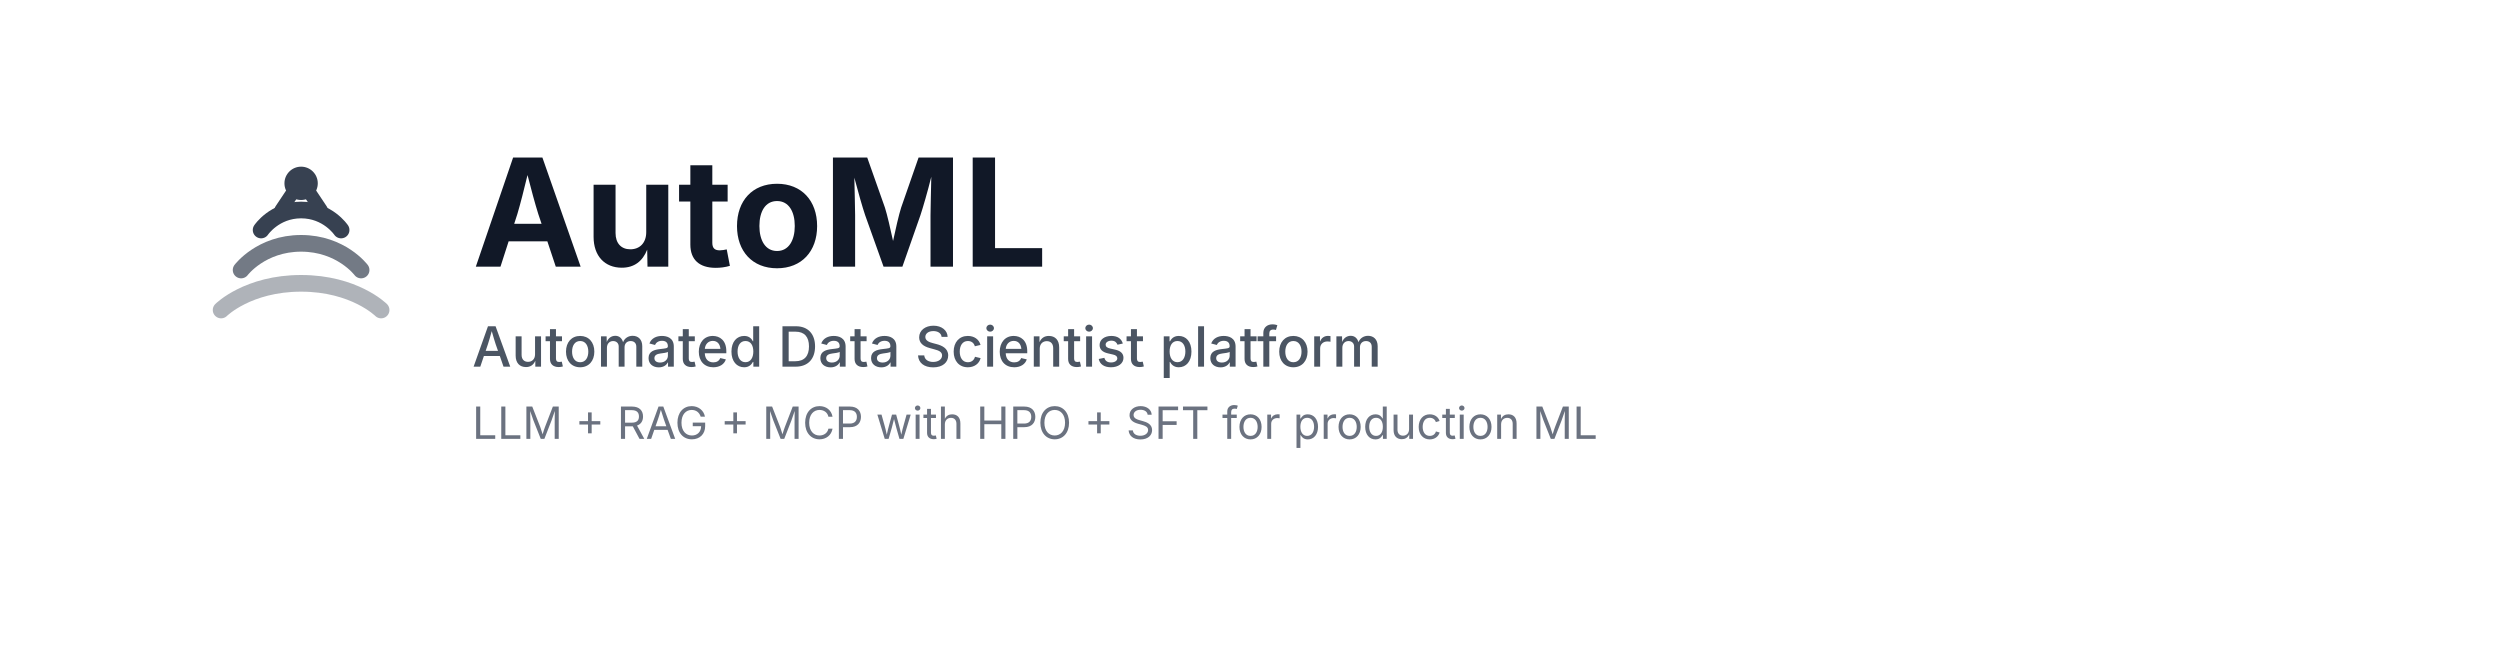
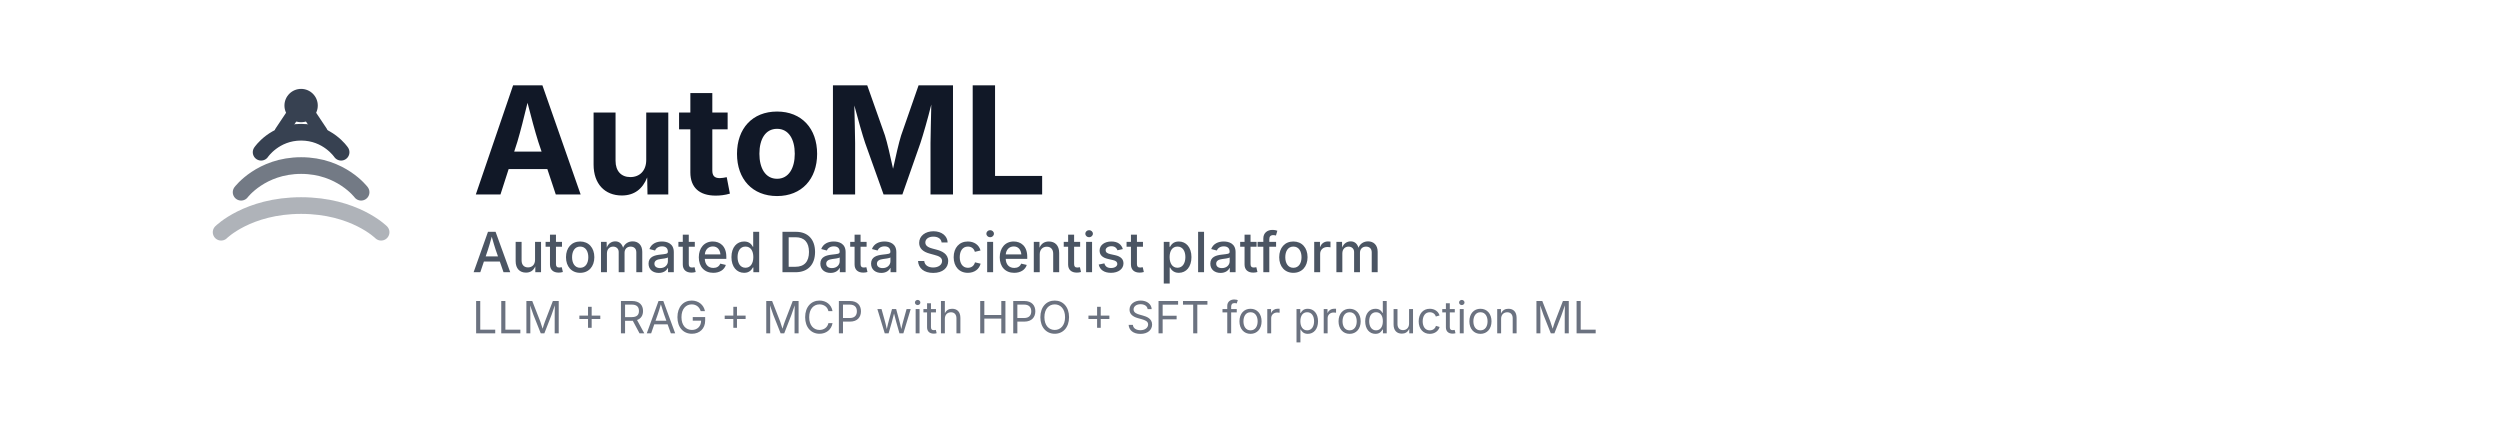
- <svg xmlns="http://www.w3.org/2000/svg" viewBox="0 0 900 240" role="img" aria-label="AutoML">
-   <g transform="translate(70 54) scale(2.4)" fill="none" stroke="#374151">
+ <svg xmlns="http://www.w3.org/2000/svg" viewBox="0 0 900 160" role="img" aria-label="AutoML">
+   <g transform="translate(70 26) scale(2.4)" fill="none" stroke="#374151">
    <path d="M4 24C4 24 8 20 16 20C24 20 28 24 28 24" stroke-width="2.5" stroke-linecap="round" opacity="0.4" />
    <path d="M7 18C7 18 10 14 16 14C22 14 25 18 25 18" stroke-width="2.5" stroke-linecap="round" opacity="0.7" />
    <path d="M10 12C10 12 12 9 16 9C20 9 22 12 22 12" stroke-width="2.5" stroke-linecap="round" />
    <circle cx="16" cy="5" r="2.5" fill="#374151" stroke="none" />
    <path d="M13 9L15 6" stroke-width="2" stroke-linecap="round" />
    <path d="M19 9L17 6" stroke-width="2" stroke-linecap="round" />
  </g>
  <style>
    .title { font: 700 54px "Space Grotesk", "IBM Plex Sans", "Inter", system-ui, -apple-system, "Segoe UI", sans-serif; }
    .tagline { font: 500 20px "Space Grotesk", "IBM Plex Sans", "Inter", system-ui, -apple-system, "Segoe UI", sans-serif; }
    .subline { font: 400 16px "Space Grotesk", "IBM Plex Sans", "Inter", system-ui, -apple-system, "Segoe UI", sans-serif; }
  </style>
-   <text x="170" y="96" class="title" fill="#111827">AutoML</text>
-   <text x="170" y="132" class="tagline" fill="#4b5563">Automated Data Scientist platform</text>
-   <text x="170" y="158" class="subline" fill="#6b7280">LLM + RAG + MCP with HPO + SFT for production ML</text>
+   <text x="170" y="70" class="title" fill="#111827">AutoML</text>
+   <text x="170" y="98" class="tagline" fill="#4b5563">Automated Data Scientist platform</text>
+   <text x="170" y="120" class="subline" fill="#6b7280">LLM + RAG + MCP with HPO + SFT for production ML</text>
</svg>
